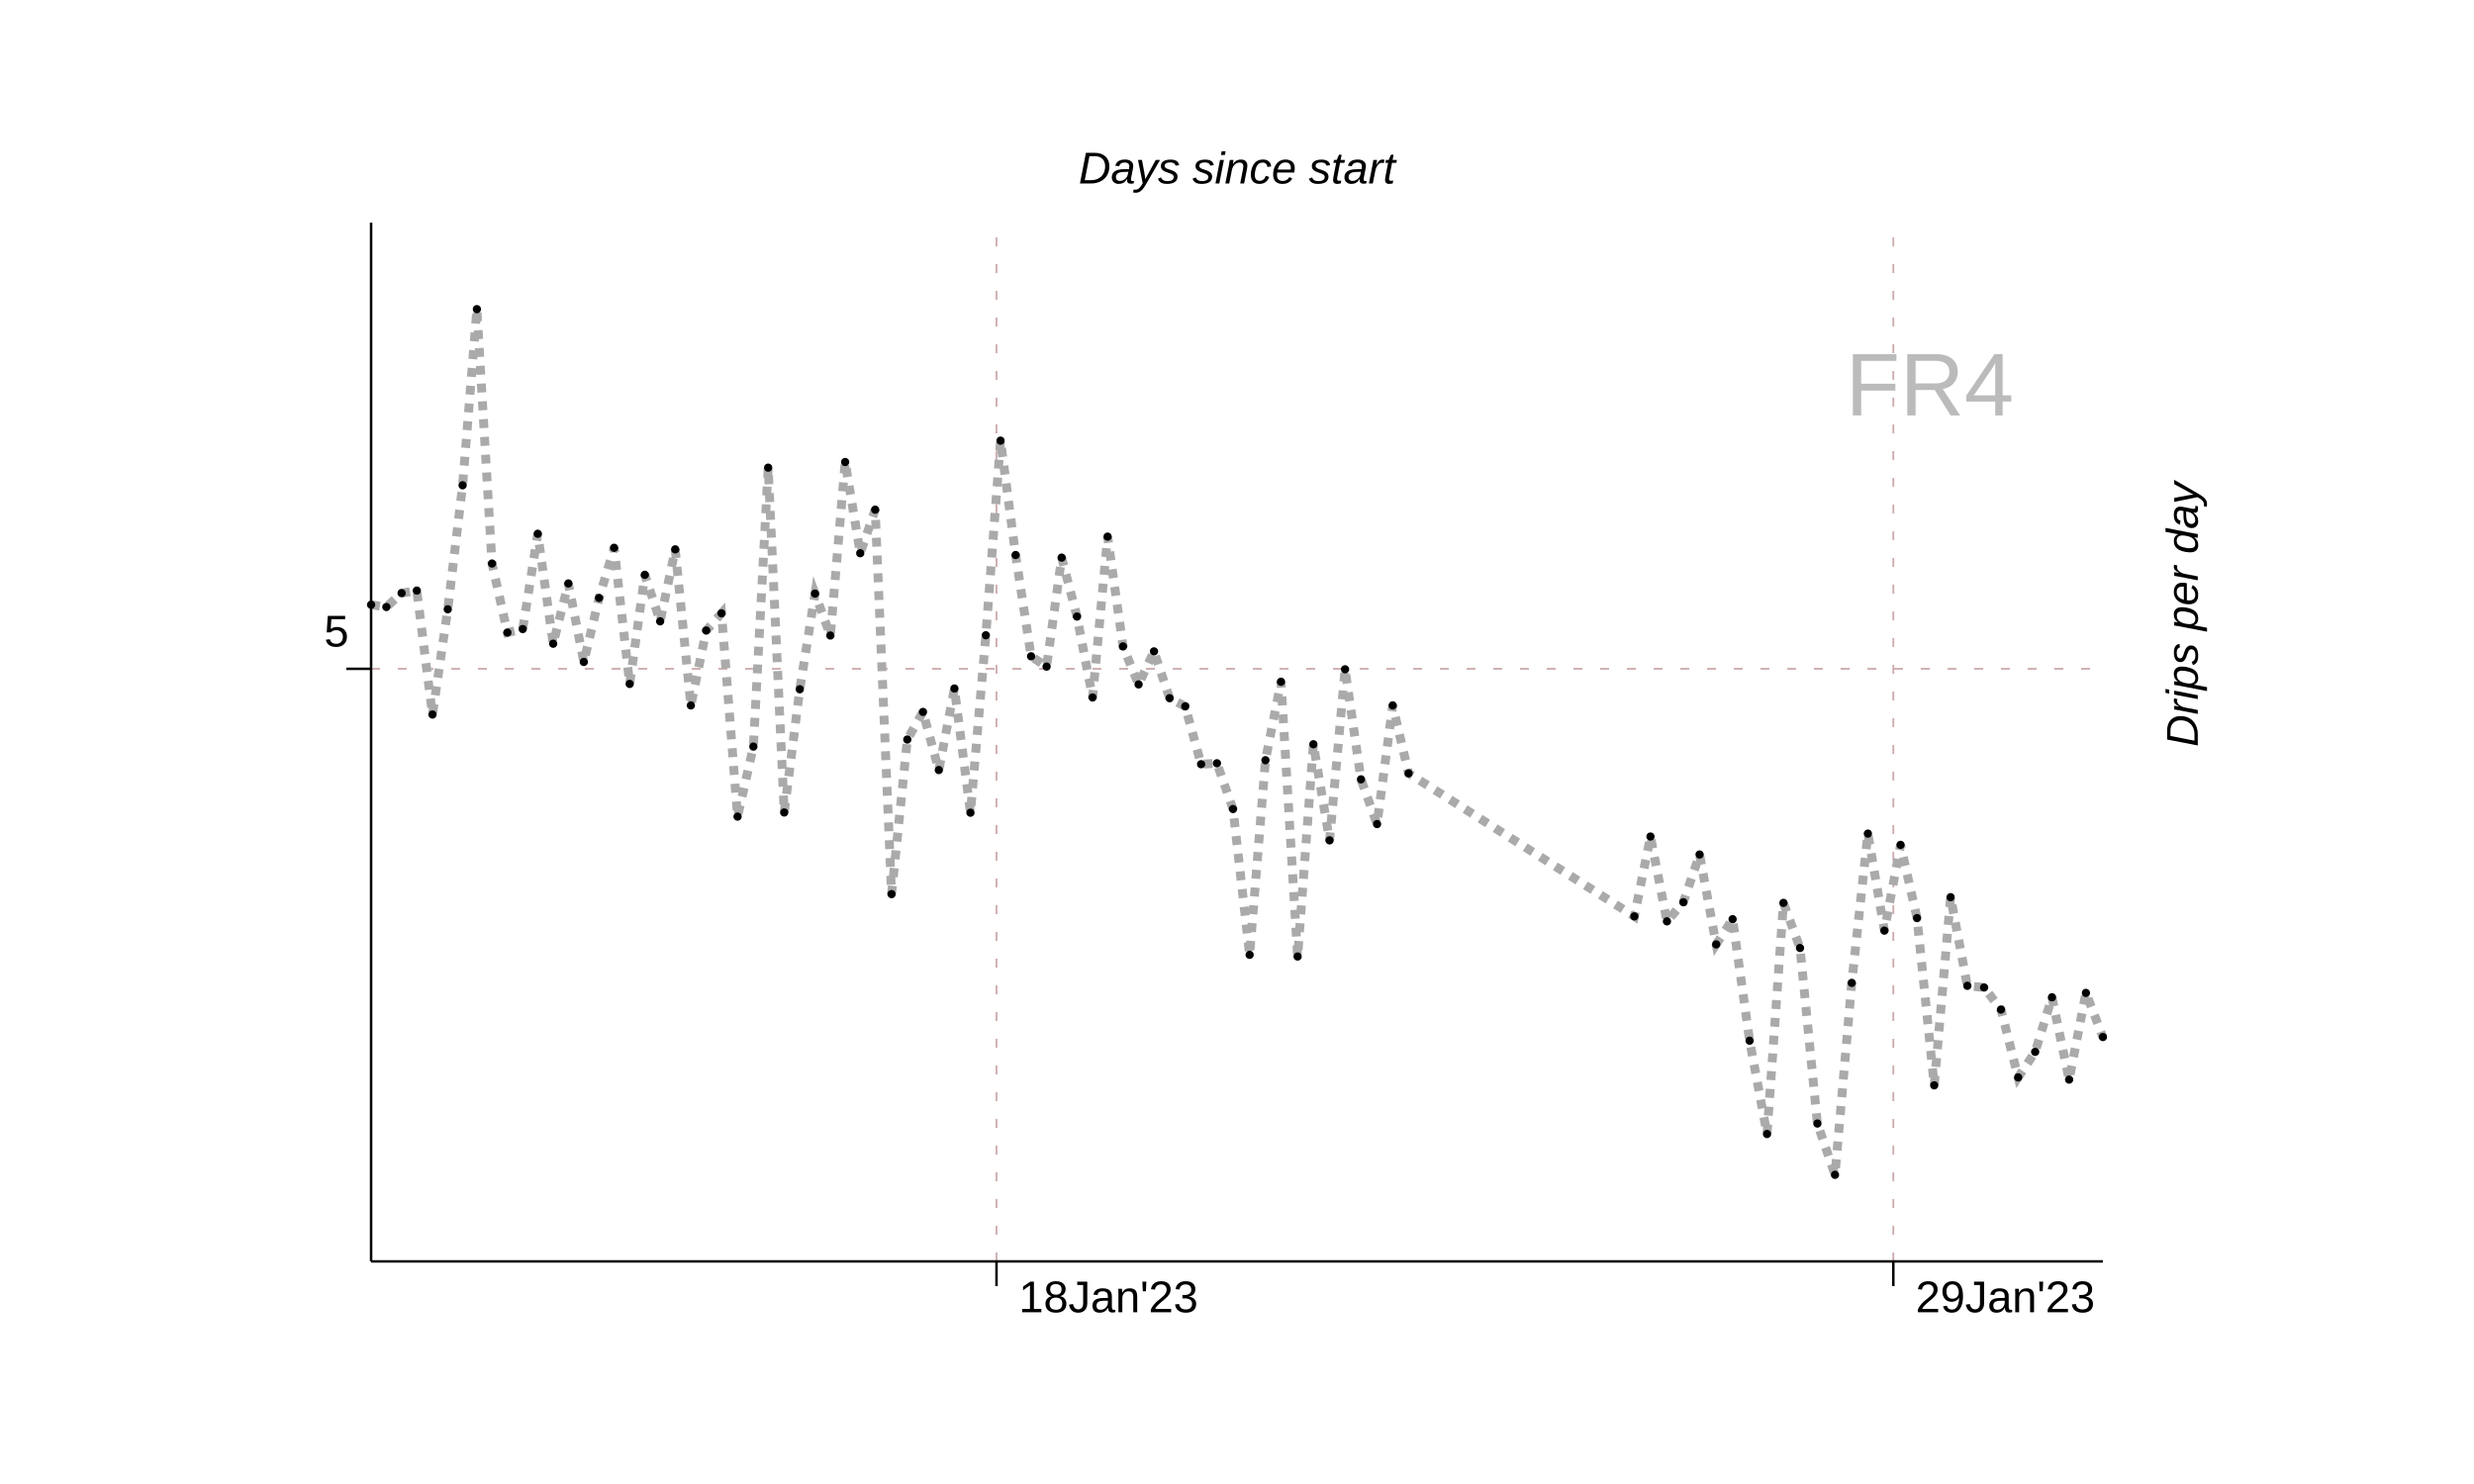
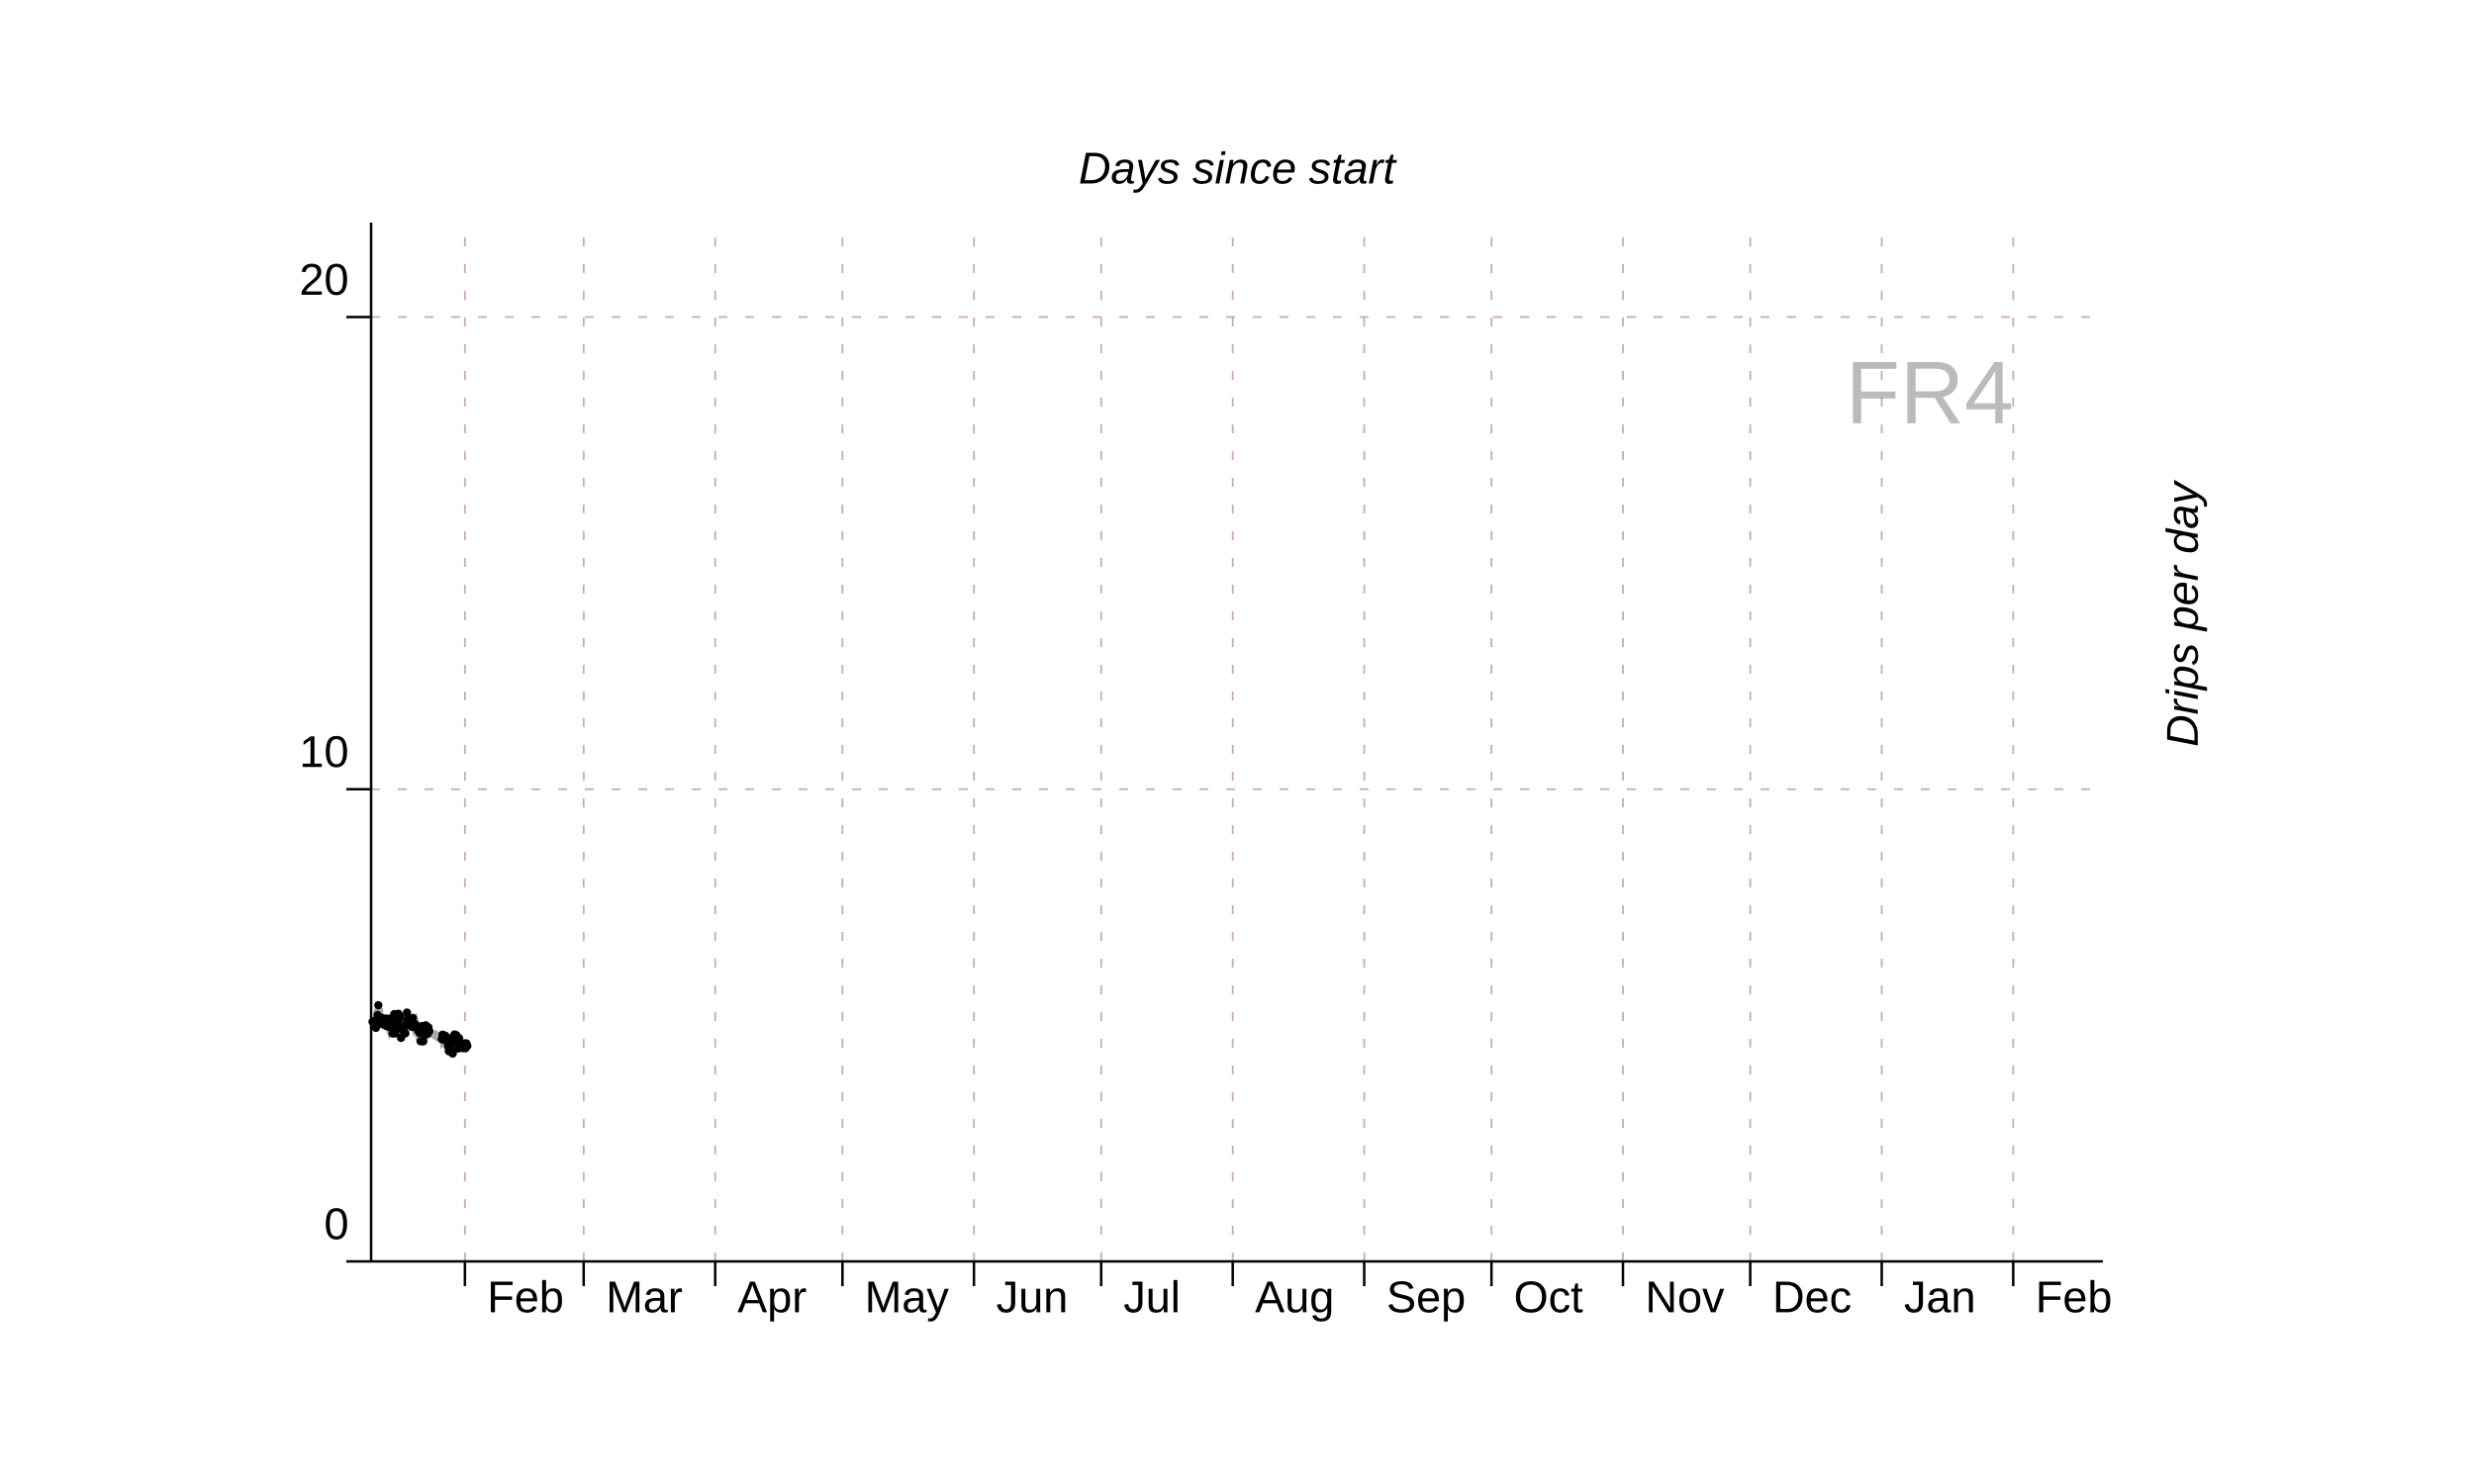
<svg xmlns="http://www.w3.org/2000/svg" version="1.1" viewBox="0 0 1000 600">
  <g>
    <g stroke-dasharray="3.6 7.2" stroke-width="0.72" stroke="#caa">
-       <line x1="402.79" x2="402.79" y1="510.00" y2="90.00" />
-       <line x1="765.29" x2="765.29" y1="510.00" y2="90.00" />
-       <line x1="150.00" x2="850.00" y1="270.41" y2="270.41" />
+       <line x1="813.75" x2="813.75" y1="510.00" y2="90.00" />
+       <line x1="760.60" x2="760.60" y1="510.00" y2="90.00" />
+       <line x1="707.45" x2="707.45" y1="510.00" y2="90.00" />
+       <line x1="656.01" x2="656.01" y1="510.00" y2="90.00" />
+       <line x1="602.86" x2="602.86" y1="510.00" y2="90.00" />
+       <line x1="551.42" x2="551.42" y1="510.00" y2="90.00" />
+       <line x1="498.27" x2="498.27" y1="510.00" y2="90.00" />
+       <line x1="445.11" x2="445.11" y1="510.00" y2="90.00" />
+       <line x1="393.68" x2="393.68" y1="510.00" y2="90.00" />
+       <line x1="340.52" x2="340.52" y1="510.00" y2="90.00" />
+       <line x1="289.09" x2="289.09" y1="510.00" y2="90.00" />
+       <line x1="235.93" x2="235.93" y1="510.00" y2="90.00" />
+       <line x1="187.92" x2="187.92" y1="510.00" y2="90.00" />
+       <line x1="150.00" x2="850.00" y1="510.00" y2="510.00" />
+       <line x1="150.00" x2="850.00" y1="319.09" y2="319.09" />
+       <line x1="150.00" x2="850.00" y1="128.18" y2="128.18" />
    </g>
    <g>
-       <text dominant-baseline="hanging" dx="-36.0" dy="18.0" fill="#0004" font-family="Arial, sans-serif" font-size="36" stroke="none" text-anchor="end" x="850.00" y="125.00">FR4</text>
+       <text dominant-baseline="hanging" dx="-36.0" dy="18.0" fill="#0004" font-family="Arial, sans-serif" font-size="36" stroke="none" text-anchor="end" x="850.00" y="128.18">FR4</text>
    </g>
    <g>
      <text dominant-baseline="text-bottom" dy="-12.0" fill="black" font-family="Arial, sans-serif" font-size="18.0" font-style="italic" stroke="none" text-anchor="middle" x="500.00" y="90.00">Days since start</text>
    </g>
    <g>
      <text dominant-baseline="central" dx="12.0" dy="12.0" fill="black" font-family="Arial, sans-serif" font-size="18.0" font-style="italic" stroke="none" text-anchor="middle" text-orientation="sideways" writing-mode="vertical-lr" x="850.00" y="300.00">Drips per day</text>
    </g>
-     <polyline fill="none" points="150.00,244.51 156.17,245.42 162.33,239.81 168.48,238.78 174.81,288.90 180.99,246.34 186.99,196.21 192.76,125.00 198.88,227.84 205.09,255.75 211.29,254.34 217.36,215.81 223.59,260.26 229.73,235.90 235.98,267.64 242.14,241.75 248.23,221.48 254.52,276.52 260.65,232.40 266.84,251.21 272.93,222.11 279.25,285.21 285.46,254.94 291.64,247.97 298.13,330.16 304.52,301.86 310.50,189.08 316.98,328.50 323.27,278.68 329.43,240.01 335.64,256.95 341.62,186.80 347.71,223.67 353.75,206.07 360.37,361.51 366.74,299.00 373.07,287.84 379.48,311.34 385.78,278.38 392.26,328.59 398.48,256.85 404.42,178.16 410.52,224.40 416.77,265.35 423.03,269.52 429.13,225.45 435.32,249.28 441.62,282.00 447.70,216.97 453.93,261.36 460.22,276.72 466.45,263.36 472.76,282.29 479.08,285.60 485.49,308.98 491.90,308.60 498.38,327.11 505.10,386.04 511.50,307.37 517.78,275.64 524.50,386.73 530.88,300.91 537.41,339.77 543.68,270.61 550.11,315.10 556.61,333.19 562.93,285.21 569.35,312.66 660.61,370.50 667.13,338.22 673.79,372.51 680.42,364.78 686.98,345.49 693.68,381.82 700.33,371.64 707.20,420.77 714.24,458.50 720.87,365.05 727.58,383.28 734.60,454.26 741.71,475.00 748.48,397.39 755.00,337.04 761.68,376.26 768.21,341.59 774.87,371.20 781.82,438.82 788.44,362.75 795.21,398.58 801.99,399.25 808.80,408.17 815.74,435.60 822.62,425.28 829.42,403.22 836.35,436.49 843.14,401.45 850.00,419.29" stroke-dasharray="3.6 3.6" stroke-width="3.6" stroke="#aaa" />
+     <polyline fill="none" points="150.58,413.10 150.92,413.15 151.26,412.84 151.59,412.78 151.94,415.58 152.28,413.20 152.61,410.40 152.92,406.42 153.26,412.17 153.60,413.73 153.94,413.65 154.27,411.50 154.61,413.98 154.95,412.62 155.29,414.39 155.63,412.94 155.96,411.81 156.30,414.89 156.64,412.42 156.98,413.47 157.31,411.85 157.66,415.37 158.00,413.68 158.33,413.29 158.69,417.88 159.04,416.30 159.37,410.00 159.72,417.79 160.07,415.01 160.40,412.85 160.74,413.79 161.07,409.88 161.40,411.93 161.73,410.95 162.10,419.63 162.45,416.14 162.79,415.52 163.14,416.83 163.49,414.99 163.84,417.80 164.18,413.79 164.51,409.39 164.84,411.98 165.18,414.26 165.53,414.50 165.86,412.03 166.20,413.37 166.55,415.19 166.88,411.56 167.22,414.04 167.56,414.90 167.90,414.15 168.25,415.21 168.60,415.39 168.95,416.70 169.30,416.68 169.65,417.71 170.02,421.00 170.37,416.61 170.71,414.84 171.08,421.04 171.43,416.25 171.79,418.42 172.13,414.56 172.48,417.04 172.84,418.05 173.19,415.37 173.54,416.91 178.53,420.14 178.89,418.33 179.26,420.25 179.62,419.82 179.98,418.74 180.34,420.77 180.71,420.20 181.08,422.94 181.47,425.05 181.83,419.83 182.20,420.85 182.58,424.81 182.97,425.97 183.34,421.64 183.70,418.27 184.07,420.46 184.42,418.52 184.79,420.18 185.17,423.95 185.53,419.70 185.90,421.70 186.27,421.74 186.65,422.24 187.03,423.77 187.40,423.20 187.77,421.96 188.15,423.82 188.53,421.86 188.90,422.86" stroke-dasharray="3.6 3.6" stroke-width="3.6" stroke="#aaa" />
    <g>
-       <circle cx="150.00" cy="244.51" r="1.667" />
-       <circle cx="156.17" cy="245.42" r="1.667" />
-       <circle cx="162.33" cy="239.81" r="1.667" />
-       <circle cx="168.48" cy="238.78" r="1.667" />
-       <circle cx="174.81" cy="288.90" r="1.667" />
-       <circle cx="180.99" cy="246.34" r="1.667" />
-       <circle cx="186.99" cy="196.21" r="1.667" />
-       <circle cx="192.76" cy="125.00" r="1.667" />
-       <circle cx="198.88" cy="227.84" r="1.667" />
-       <circle cx="205.09" cy="255.75" r="1.667" />
-       <circle cx="211.29" cy="254.34" r="1.667" />
-       <circle cx="217.36" cy="215.81" r="1.667" />
-       <circle cx="223.59" cy="260.26" r="1.667" />
-       <circle cx="229.73" cy="235.90" r="1.667" />
-       <circle cx="235.98" cy="267.64" r="1.667" />
-       <circle cx="242.14" cy="241.75" r="1.667" />
-       <circle cx="248.23" cy="221.48" r="1.667" />
-       <circle cx="254.52" cy="276.52" r="1.667" />
-       <circle cx="260.65" cy="232.40" r="1.667" />
-       <circle cx="266.84" cy="251.21" r="1.667" />
-       <circle cx="272.93" cy="222.11" r="1.667" />
-       <circle cx="279.25" cy="285.21" r="1.667" />
-       <circle cx="285.46" cy="254.94" r="1.667" />
-       <circle cx="291.64" cy="247.97" r="1.667" />
-       <circle cx="298.13" cy="330.16" r="1.667" />
-       <circle cx="304.52" cy="301.86" r="1.667" />
-       <circle cx="310.50" cy="189.08" r="1.667" />
-       <circle cx="316.98" cy="328.50" r="1.667" />
-       <circle cx="323.27" cy="278.68" r="1.667" />
-       <circle cx="329.43" cy="240.01" r="1.667" />
-       <circle cx="335.64" cy="256.95" r="1.667" />
-       <circle cx="341.62" cy="186.80" r="1.667" />
-       <circle cx="347.71" cy="223.67" r="1.667" />
-       <circle cx="353.75" cy="206.07" r="1.667" />
-       <circle cx="360.37" cy="361.51" r="1.667" />
-       <circle cx="366.74" cy="299.00" r="1.667" />
-       <circle cx="373.07" cy="287.84" r="1.667" />
-       <circle cx="379.48" cy="311.34" r="1.667" />
-       <circle cx="385.78" cy="278.38" r="1.667" />
-       <circle cx="392.26" cy="328.59" r="1.667" />
-       <circle cx="398.48" cy="256.85" r="1.667" />
-       <circle cx="404.42" cy="178.16" r="1.667" />
-       <circle cx="410.52" cy="224.40" r="1.667" />
-       <circle cx="416.77" cy="265.35" r="1.667" />
-       <circle cx="423.03" cy="269.52" r="1.667" />
-       <circle cx="429.13" cy="225.45" r="1.667" />
-       <circle cx="435.32" cy="249.28" r="1.667" />
-       <circle cx="441.62" cy="282.00" r="1.667" />
-       <circle cx="447.70" cy="216.97" r="1.667" />
-       <circle cx="453.93" cy="261.36" r="1.667" />
-       <circle cx="460.22" cy="276.72" r="1.667" />
-       <circle cx="466.45" cy="263.36" r="1.667" />
-       <circle cx="472.76" cy="282.29" r="1.667" />
-       <circle cx="479.08" cy="285.60" r="1.667" />
-       <circle cx="485.49" cy="308.98" r="1.667" />
-       <circle cx="491.90" cy="308.60" r="1.667" />
-       <circle cx="498.38" cy="327.11" r="1.667" />
-       <circle cx="505.10" cy="386.04" r="1.667" />
-       <circle cx="511.50" cy="307.37" r="1.667" />
-       <circle cx="517.78" cy="275.64" r="1.667" />
-       <circle cx="524.50" cy="386.73" r="1.667" />
-       <circle cx="530.88" cy="300.91" r="1.667" />
-       <circle cx="537.41" cy="339.77" r="1.667" />
-       <circle cx="543.68" cy="270.61" r="1.667" />
-       <circle cx="550.11" cy="315.10" r="1.667" />
-       <circle cx="556.61" cy="333.19" r="1.667" />
-       <circle cx="562.93" cy="285.21" r="1.667" />
-       <circle cx="569.35" cy="312.66" r="1.667" />
-       <circle cx="660.61" cy="370.50" r="1.667" />
-       <circle cx="667.13" cy="338.22" r="1.667" />
-       <circle cx="673.79" cy="372.51" r="1.667" />
-       <circle cx="680.42" cy="364.78" r="1.667" />
-       <circle cx="686.98" cy="345.49" r="1.667" />
-       <circle cx="693.68" cy="381.82" r="1.667" />
-       <circle cx="700.33" cy="371.64" r="1.667" />
-       <circle cx="707.20" cy="420.77" r="1.667" />
-       <circle cx="714.24" cy="458.50" r="1.667" />
-       <circle cx="720.87" cy="365.05" r="1.667" />
-       <circle cx="727.58" cy="383.28" r="1.667" />
-       <circle cx="734.60" cy="454.26" r="1.667" />
-       <circle cx="741.71" cy="475.00" r="1.667" />
-       <circle cx="748.48" cy="397.39" r="1.667" />
-       <circle cx="755.00" cy="337.04" r="1.667" />
-       <circle cx="761.68" cy="376.26" r="1.667" />
-       <circle cx="768.21" cy="341.59" r="1.667" />
-       <circle cx="774.87" cy="371.20" r="1.667" />
-       <circle cx="781.82" cy="438.82" r="1.667" />
-       <circle cx="788.44" cy="362.75" r="1.667" />
-       <circle cx="795.21" cy="398.58" r="1.667" />
-       <circle cx="801.99" cy="399.25" r="1.667" />
-       <circle cx="808.80" cy="408.17" r="1.667" />
-       <circle cx="815.74" cy="435.60" r="1.667" />
-       <circle cx="822.62" cy="425.28" r="1.667" />
-       <circle cx="829.42" cy="403.22" r="1.667" />
-       <circle cx="836.35" cy="436.49" r="1.667" />
-       <circle cx="843.14" cy="401.45" r="1.667" />
-       <circle cx="850.00" cy="419.29" r="1.667" />
+       <circle cx="150.58" cy="413.10" r="1.667" />
+       <circle cx="150.92" cy="413.15" r="1.667" />
+       <circle cx="151.26" cy="412.84" r="1.667" />
+       <circle cx="151.59" cy="412.78" r="1.667" />
+       <circle cx="151.94" cy="415.58" r="1.667" />
+       <circle cx="152.28" cy="413.20" r="1.667" />
+       <circle cx="152.61" cy="410.40" r="1.667" />
+       <circle cx="152.92" cy="406.42" r="1.667" />
+       <circle cx="153.26" cy="412.17" r="1.667" />
+       <circle cx="153.60" cy="413.73" r="1.667" />
+       <circle cx="153.94" cy="413.65" r="1.667" />
+       <circle cx="154.27" cy="411.50" r="1.667" />
+       <circle cx="154.61" cy="413.98" r="1.667" />
+       <circle cx="154.95" cy="412.62" r="1.667" />
+       <circle cx="155.29" cy="414.39" r="1.667" />
+       <circle cx="155.63" cy="412.94" r="1.667" />
+       <circle cx="155.96" cy="411.81" r="1.667" />
+       <circle cx="156.30" cy="414.89" r="1.667" />
+       <circle cx="156.64" cy="412.42" r="1.667" />
+       <circle cx="156.98" cy="413.47" r="1.667" />
+       <circle cx="157.31" cy="411.85" r="1.667" />
+       <circle cx="157.66" cy="415.37" r="1.667" />
+       <circle cx="158.00" cy="413.68" r="1.667" />
+       <circle cx="158.33" cy="413.29" r="1.667" />
+       <circle cx="158.69" cy="417.88" r="1.667" />
+       <circle cx="159.04" cy="416.30" r="1.667" />
+       <circle cx="159.37" cy="410.00" r="1.667" />
+       <circle cx="159.72" cy="417.79" r="1.667" />
+       <circle cx="160.07" cy="415.01" r="1.667" />
+       <circle cx="160.40" cy="412.85" r="1.667" />
+       <circle cx="160.74" cy="413.79" r="1.667" />
+       <circle cx="161.07" cy="409.88" r="1.667" />
+       <circle cx="161.40" cy="411.93" r="1.667" />
+       <circle cx="161.73" cy="410.95" r="1.667" />
+       <circle cx="162.10" cy="419.63" r="1.667" />
+       <circle cx="162.45" cy="416.14" r="1.667" />
+       <circle cx="162.79" cy="415.52" r="1.667" />
+       <circle cx="163.14" cy="416.83" r="1.667" />
+       <circle cx="163.49" cy="414.99" r="1.667" />
+       <circle cx="163.84" cy="417.80" r="1.667" />
+       <circle cx="164.18" cy="413.79" r="1.667" />
+       <circle cx="164.51" cy="409.39" r="1.667" />
+       <circle cx="164.84" cy="411.98" r="1.667" />
+       <circle cx="165.18" cy="414.26" r="1.667" />
+       <circle cx="165.53" cy="414.50" r="1.667" />
+       <circle cx="165.86" cy="412.03" r="1.667" />
+       <circle cx="166.20" cy="413.37" r="1.667" />
+       <circle cx="166.55" cy="415.19" r="1.667" />
+       <circle cx="166.88" cy="411.56" r="1.667" />
+       <circle cx="167.22" cy="414.04" r="1.667" />
+       <circle cx="167.56" cy="414.90" r="1.667" />
+       <circle cx="167.90" cy="414.15" r="1.667" />
+       <circle cx="168.25" cy="415.21" r="1.667" />
+       <circle cx="168.60" cy="415.39" r="1.667" />
+       <circle cx="168.95" cy="416.70" r="1.667" />
+       <circle cx="169.30" cy="416.68" r="1.667" />
+       <circle cx="169.65" cy="417.71" r="1.667" />
+       <circle cx="170.02" cy="421.00" r="1.667" />
+       <circle cx="170.37" cy="416.61" r="1.667" />
+       <circle cx="170.71" cy="414.84" r="1.667" />
+       <circle cx="171.08" cy="421.04" r="1.667" />
+       <circle cx="171.43" cy="416.25" r="1.667" />
+       <circle cx="171.79" cy="418.42" r="1.667" />
+       <circle cx="172.13" cy="414.56" r="1.667" />
+       <circle cx="172.48" cy="417.04" r="1.667" />
+       <circle cx="172.84" cy="418.05" r="1.667" />
+       <circle cx="173.19" cy="415.37" r="1.667" />
+       <circle cx="173.54" cy="416.91" r="1.667" />
+       <circle cx="178.53" cy="420.14" r="1.667" />
+       <circle cx="178.89" cy="418.33" r="1.667" />
+       <circle cx="179.26" cy="420.25" r="1.667" />
+       <circle cx="179.62" cy="419.82" r="1.667" />
+       <circle cx="179.98" cy="418.74" r="1.667" />
+       <circle cx="180.34" cy="420.77" r="1.667" />
+       <circle cx="180.71" cy="420.20" r="1.667" />
+       <circle cx="181.08" cy="422.94" r="1.667" />
+       <circle cx="181.47" cy="425.05" r="1.667" />
+       <circle cx="181.83" cy="419.83" r="1.667" />
+       <circle cx="182.20" cy="420.85" r="1.667" />
+       <circle cx="182.58" cy="424.81" r="1.667" />
+       <circle cx="182.97" cy="425.97" r="1.667" />
+       <circle cx="183.34" cy="421.64" r="1.667" />
+       <circle cx="183.70" cy="418.27" r="1.667" />
+       <circle cx="184.07" cy="420.46" r="1.667" />
+       <circle cx="184.42" cy="418.52" r="1.667" />
+       <circle cx="184.79" cy="420.18" r="1.667" />
+       <circle cx="185.17" cy="423.95" r="1.667" />
+       <circle cx="185.53" cy="419.70" r="1.667" />
+       <circle cx="185.90" cy="421.70" r="1.667" />
+       <circle cx="186.27" cy="421.74" r="1.667" />
+       <circle cx="186.65" cy="422.24" r="1.667" />
+       <circle cx="187.03" cy="423.77" r="1.667" />
+       <circle cx="187.40" cy="423.20" r="1.667" />
+       <circle cx="187.77" cy="421.96" r="1.667" />
+       <circle cx="188.15" cy="423.82" r="1.667" />
+       <circle cx="188.53" cy="421.86" r="1.667" />
+       <circle cx="188.90" cy="422.86" r="1.667" />
    </g>
    <g stroke="black">
-       <line x1="402.79" x2="402.79" y1="510.00" y2="520.00" />
-       <line x1="765.29" x2="765.29" y1="510.00" y2="520.00" />
+       <line x1="813.75" x2="813.75" y1="510.00" y2="520.00" />
+       <line x1="760.60" x2="760.60" y1="510.00" y2="520.00" />
+       <line x1="707.45" x2="707.45" y1="510.00" y2="520.00" />
+       <line x1="656.01" x2="656.01" y1="510.00" y2="520.00" />
+       <line x1="602.86" x2="602.86" y1="510.00" y2="520.00" />
+       <line x1="551.42" x2="551.42" y1="510.00" y2="520.00" />
+       <line x1="498.27" x2="498.27" y1="510.00" y2="520.00" />
+       <line x1="445.11" x2="445.11" y1="510.00" y2="520.00" />
+       <line x1="393.68" x2="393.68" y1="510.00" y2="520.00" />
+       <line x1="340.52" x2="340.52" y1="510.00" y2="520.00" />
+       <line x1="289.09" x2="289.09" y1="510.00" y2="520.00" />
+       <line x1="235.93" x2="235.93" y1="510.00" y2="520.00" />
+       <line x1="187.92" x2="187.92" y1="510.00" y2="520.00" />
      <g fill="black" font-family="Arial, sans-serif" font-size="18.0" stroke="none" text-anchor="start" transform="translate(9.0 0.0)">
-         <text x="402.79" y="530.57">18Jan'23</text>
-         <text x="765.29" y="530.57">29Jan'23</text>
+         <text x="813.75" y="530.57">Feb</text>
+         <text x="760.60" y="530.57">Jan</text>
+         <text x="707.45" y="530.57">Dec</text>
+         <text x="656.01" y="530.57">Nov</text>
+         <text x="602.86" y="530.57">Oct</text>
+         <text x="551.42" y="530.57">Sep</text>
+         <text x="498.27" y="530.57">Aug</text>
+         <text x="445.11" y="530.57">Jul</text>
+         <text x="393.68" y="530.57">Jun</text>
+         <text x="340.52" y="530.57">May</text>
+         <text x="289.09" y="530.57">Apr</text>
+         <text x="235.93" y="530.57">Mar</text>
+         <text x="187.92" y="530.57">Feb</text>
      </g>
      <line x1="150.00" x2="850.00" y1="510.00" y2="510.00" />
    </g>
    <g stroke="black">
-       <line x1="150.00" x2="140.00" y1="270.41" y2="270.41" />
+       <line x1="150.00" x2="140.00" y1="510.00" y2="510.00" />
+       <line x1="150.00" x2="140.00" y1="319.09" y2="319.09" />
+       <line x1="150.00" x2="140.00" y1="128.18" y2="128.18" />
      <g fill="black" font-family="Arial, sans-serif" font-size="18.0" stroke="none" text-anchor="end">
-         <text x="141.00" y="261.41">5</text>
+         <text x="141.00" y="501.00">0</text>
+         <text x="141.00" y="310.09">10</text>
+         <text x="141.00" y="119.18">20</text>
      </g>
      <line x1="150.00" x2="150.00" y1="510.00" y2="90.00" />
    </g>
  </g>
</svg>
